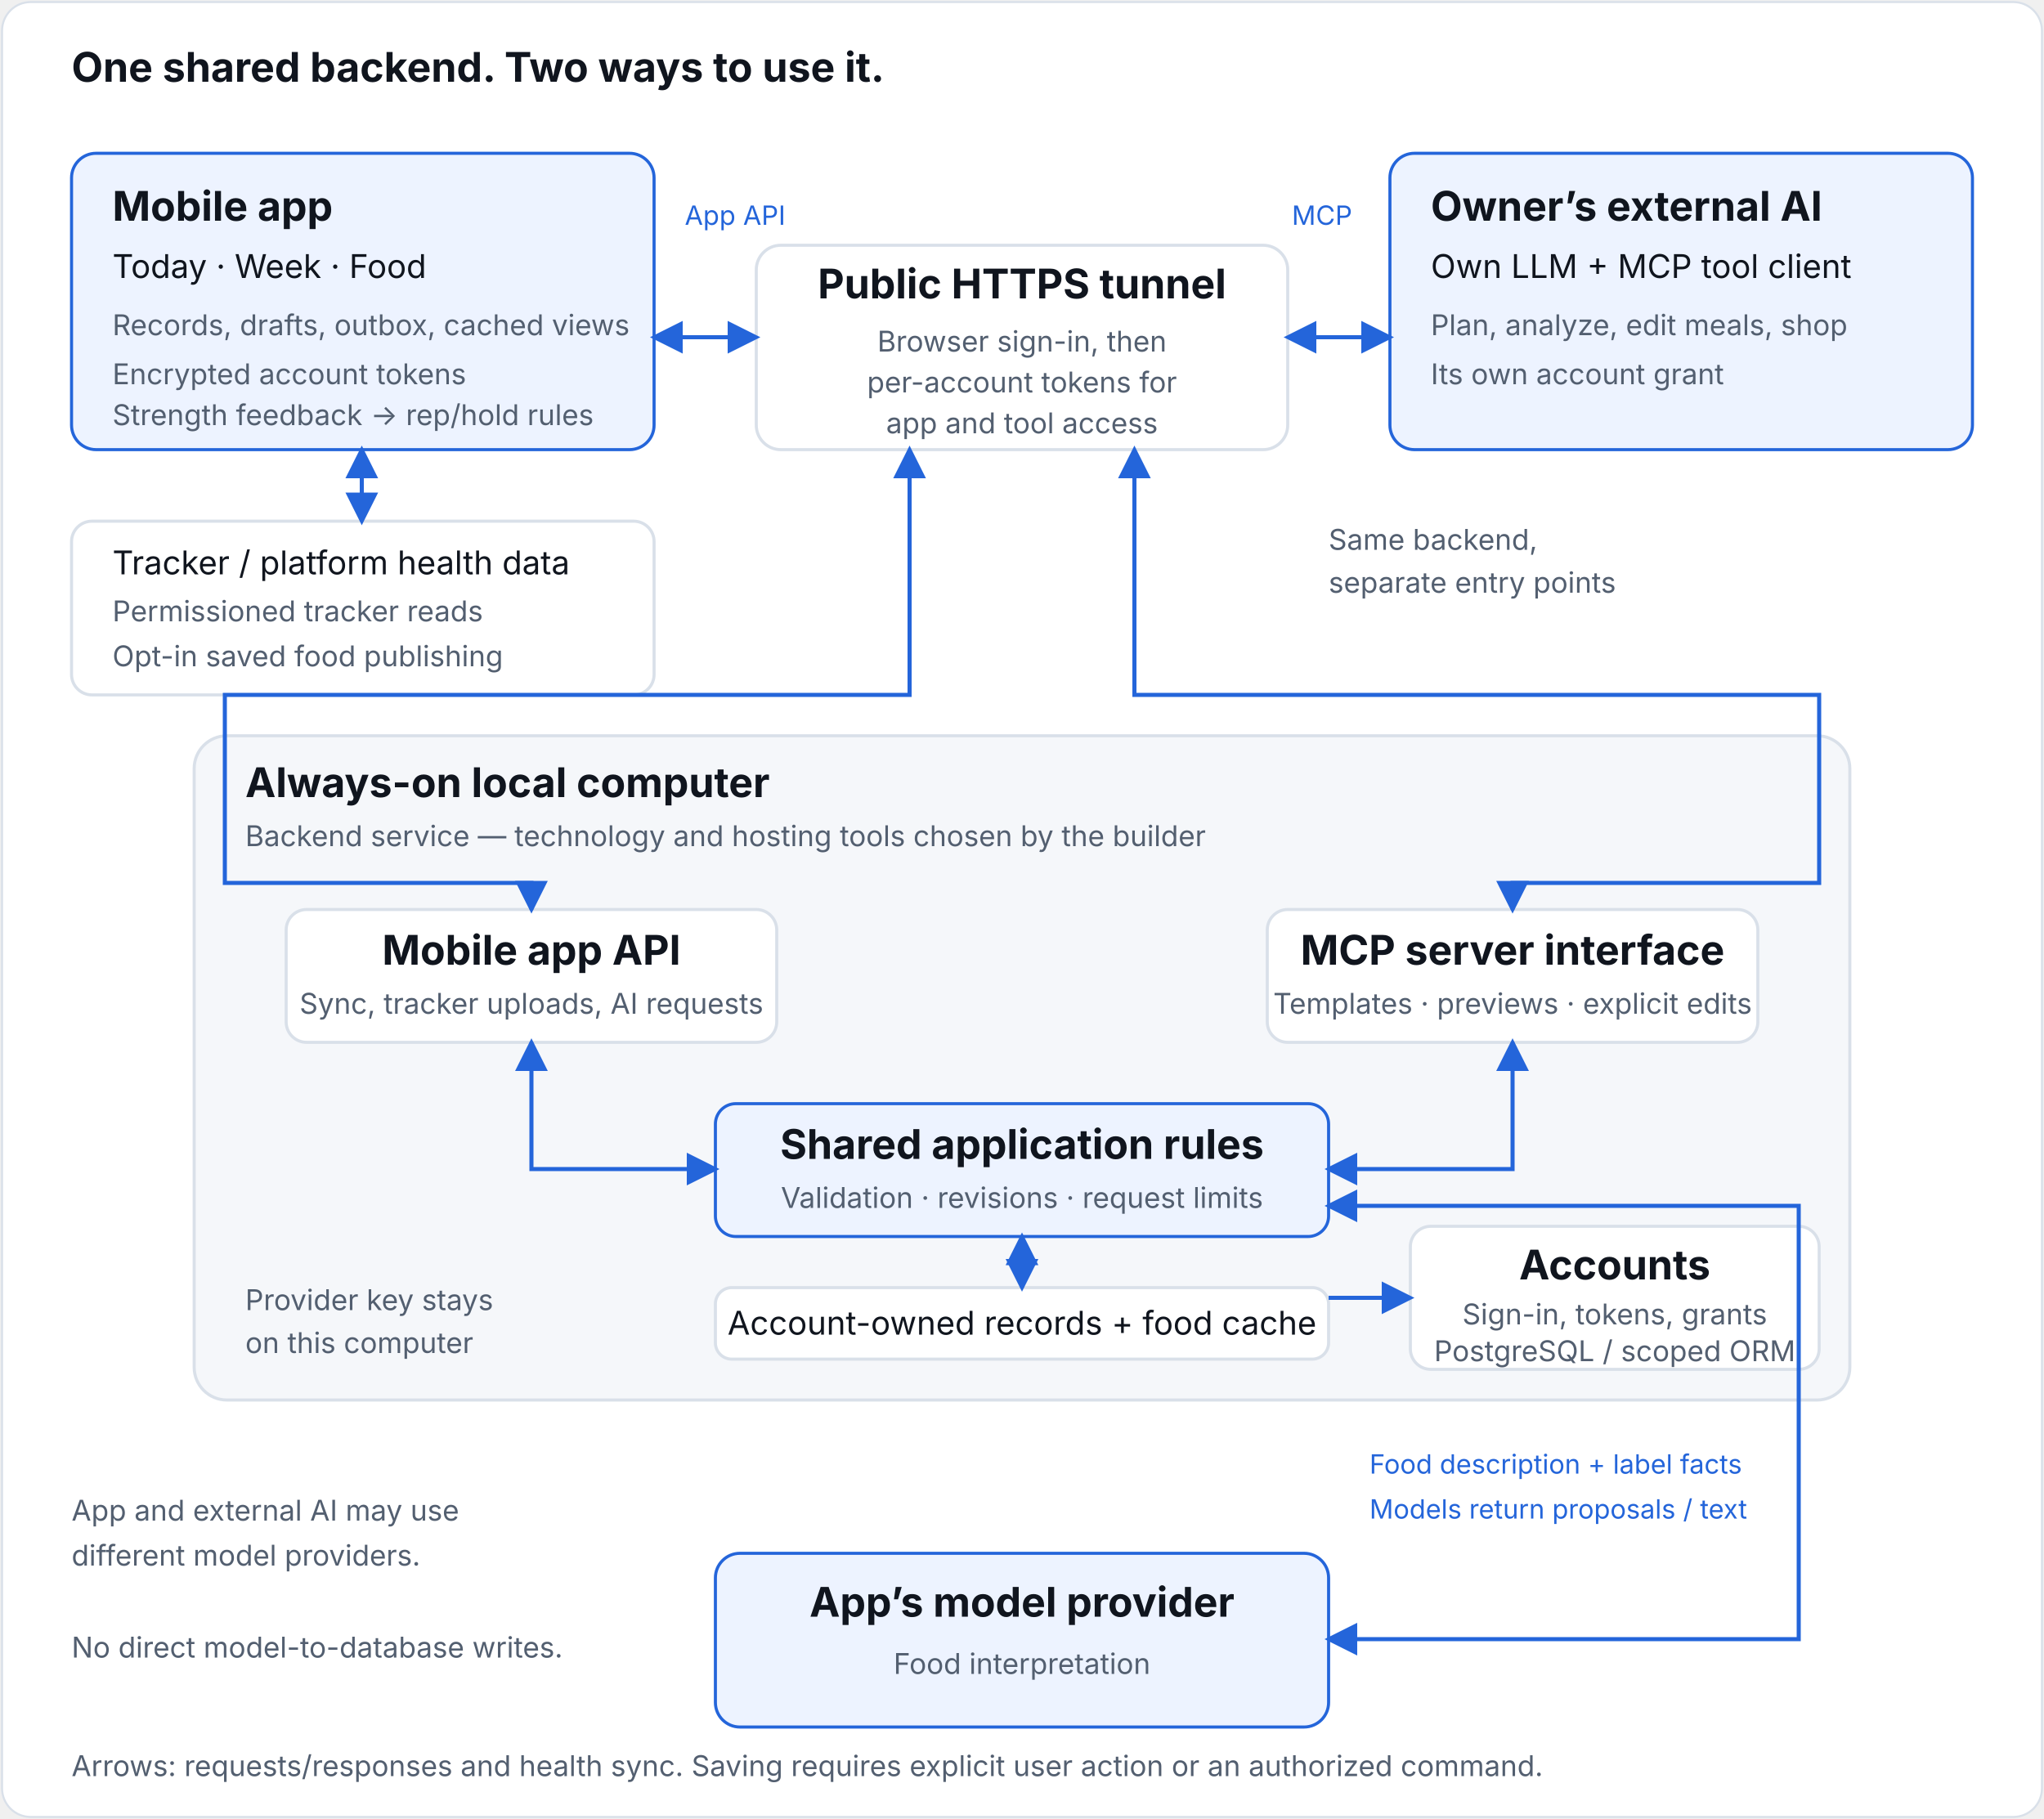
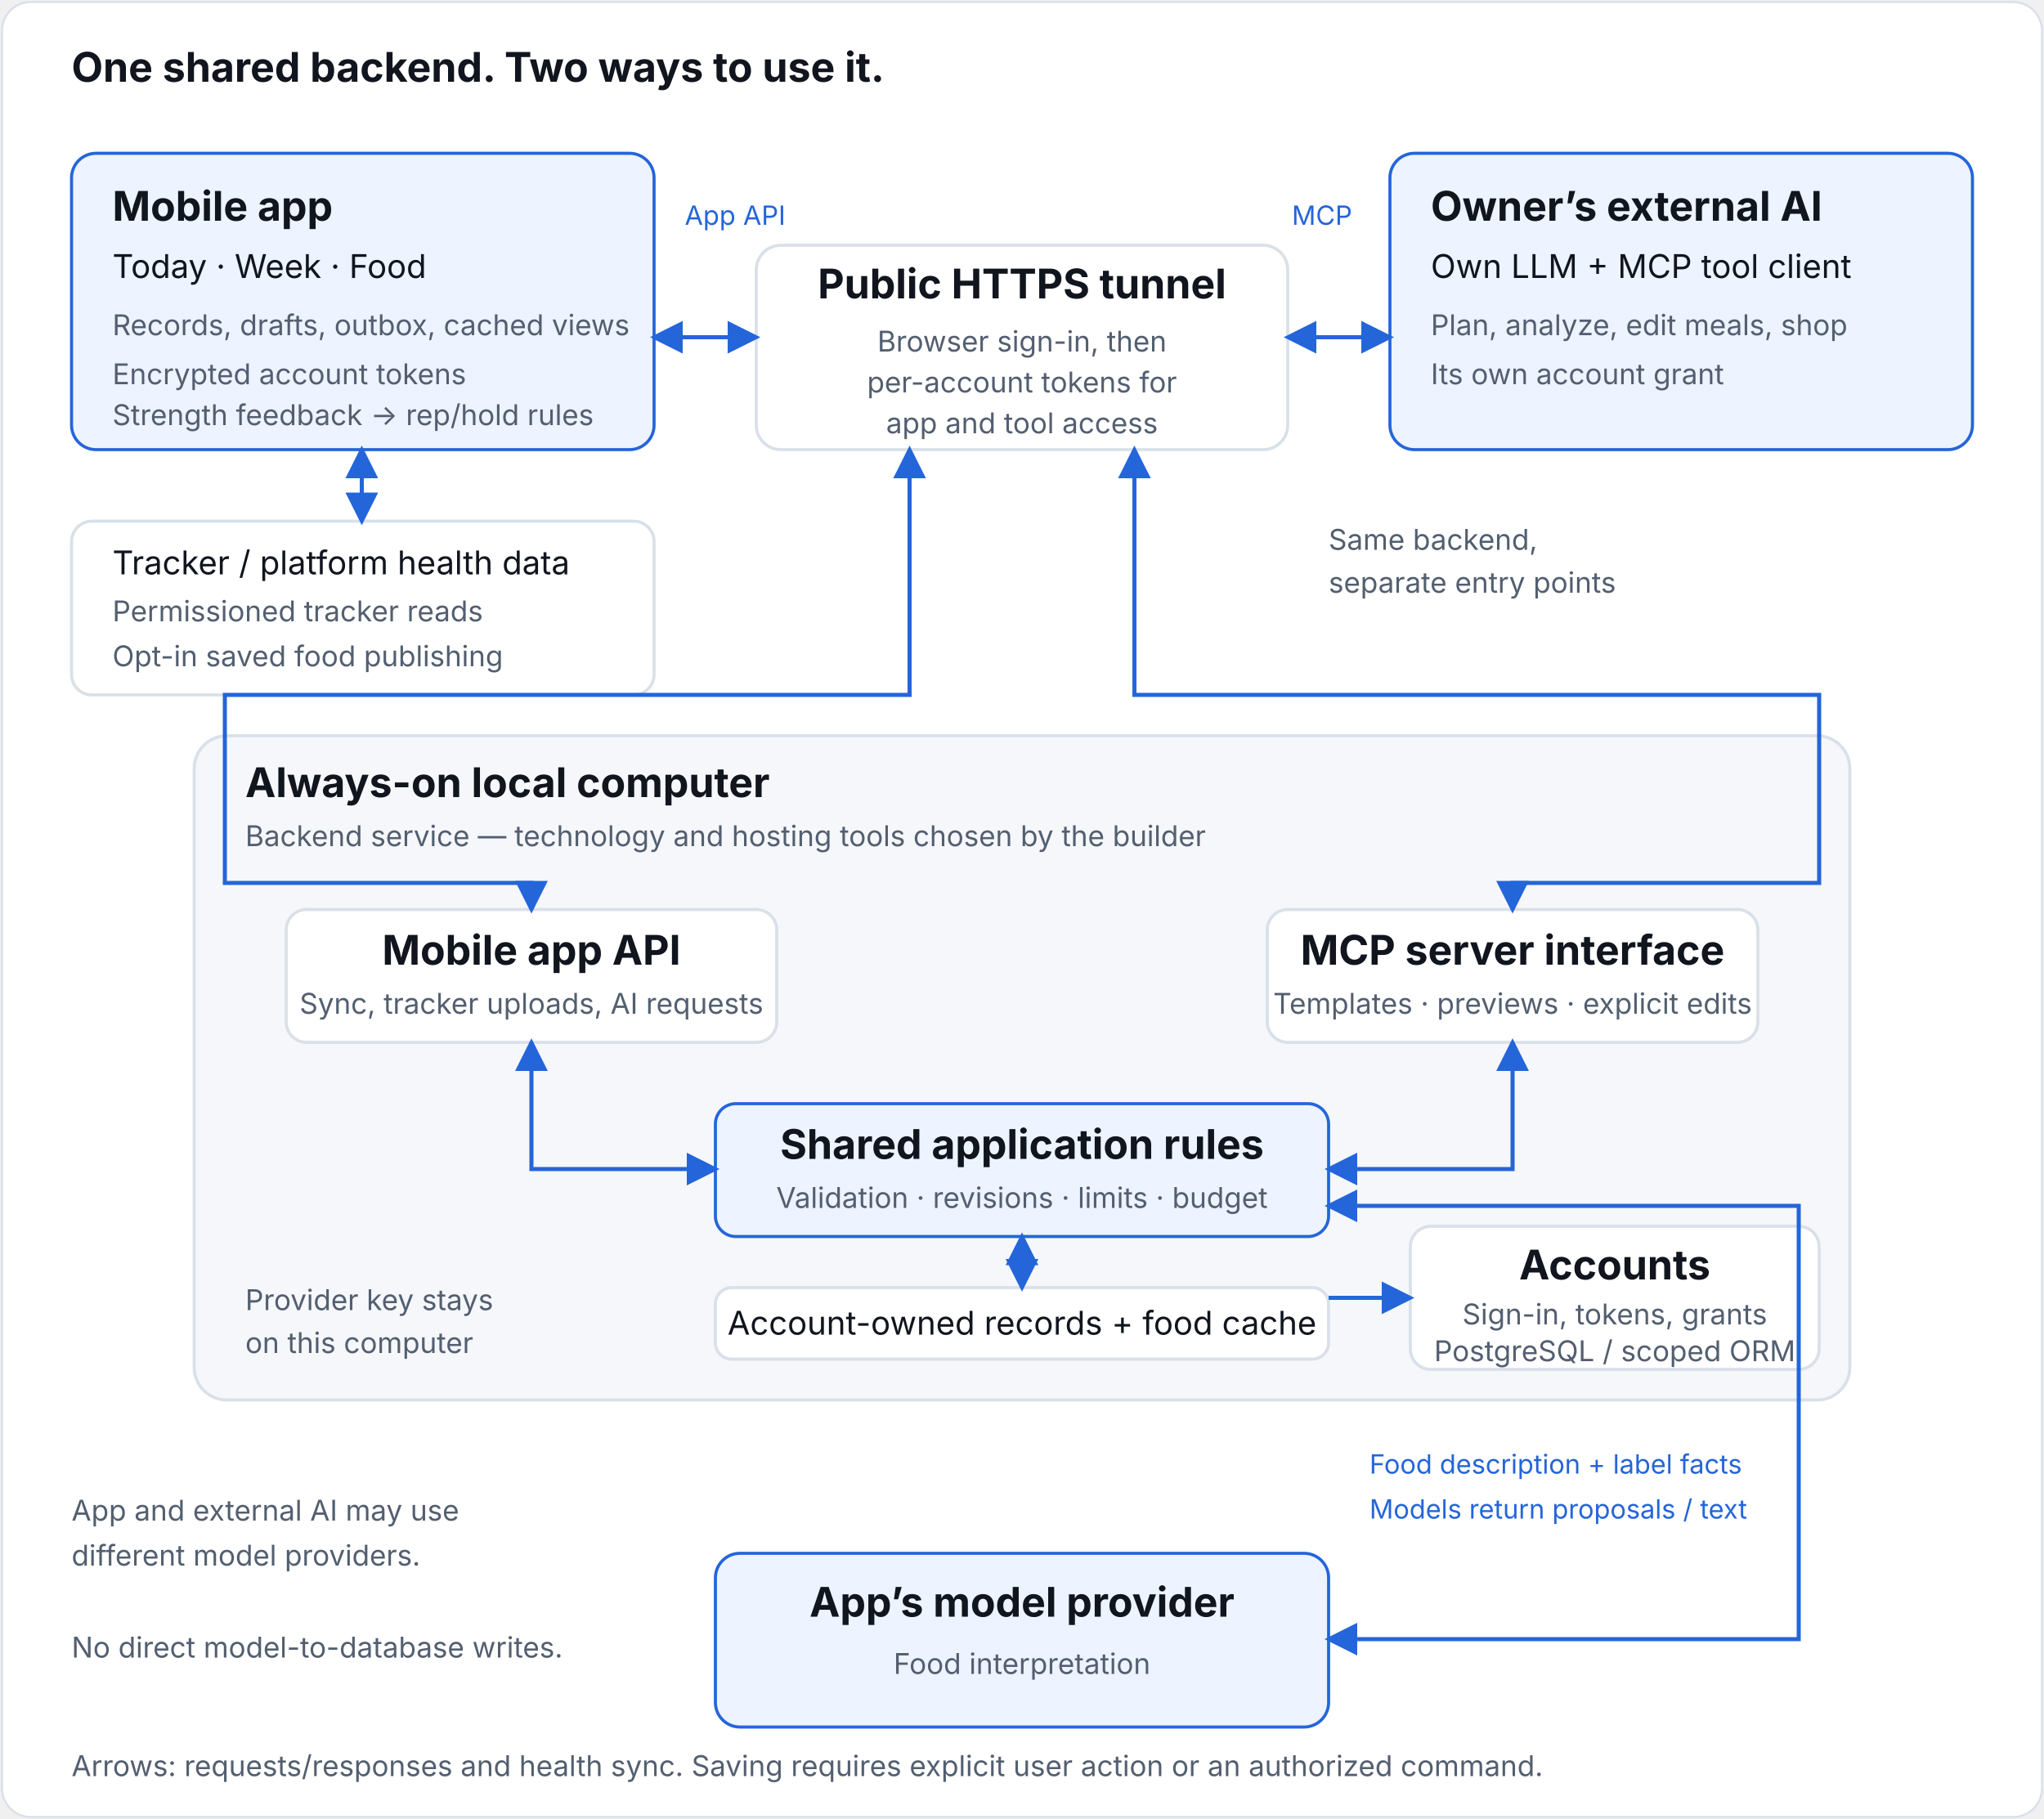
<svg xmlns="http://www.w3.org/2000/svg" viewBox="0 0 1000 890" role="img" aria-labelledby="title desc">
  <defs>
    <marker id="arrow" markerWidth="8" markerHeight="8" refX="7" refY="4" orient="auto-start-reverse">
      <path d="M0 0L8 4L0 8Z" fill="#2465da" />
    </marker>
  </defs>
  <style>text{font-family:system-ui,-apple-system,sans-serif;fill:#10151e;font-size:16px}.head{font-size:20px;font-weight:650}.small{font-size:14px;fill:#535f70}.label{font-size:13px;fill:#2465da}.box{fill:#fff;stroke:#d9e0e9;stroke-width:1.5}.blue{fill:#edf3ff;stroke:#2465da;stroke-width:1.5}.edge{fill:none;stroke:#2465da;stroke-width:2;marker-start:url(#arrow);marker-end:url(#arrow)}.one{fill:none;stroke:#2465da;stroke-width:2;marker-end:url(#arrow)}</style>
  <rect x="1" y="1" width="998" height="888" rx="14" fill="#fff" stroke="#d9e0e9" />
  <text x="35" y="40" class="head">One shared backend. Two ways to use it.</text>
  <rect x="35" y="75" width="285" height="145" rx="12" class="blue" />
  <text x="55" y="108" class="head">Mobile app</text>
  <text x="55" y="136">Today · Week · Food</text>
  <text x="55" y="164" class="small">Records, drafts, outbox, cached views</text>
  <text x="55" y="188" class="small">Encrypted account tokens</text>
  <text x="55" y="208" class="small">Strength feedback → rep/hold rules</text>
  <rect x="680" y="75" width="285" height="145" rx="12" class="blue" />
  <text x="700" y="108" class="head">Owner’s external AI</text>
  <text x="700" y="136">Own LLM + MCP tool client</text>
  <text x="700" y="164" class="small">Plan, analyze, edit meals, shop</text>
  <text x="700" y="188" class="small">Its own account grant</text>
  <rect x="370" y="120" width="260" height="100" rx="12" class="box" />
  <text x="500" y="146" text-anchor="middle" class="head">Public HTTPS tunnel</text>
  <text x="500" y="172" text-anchor="middle" class="small">Browser sign-in, then</text>
  <text x="500" y="192" text-anchor="middle" class="small">per-account tokens for</text>
  <text x="500" y="212" text-anchor="middle" class="small">app and tool access</text>
  <path d="M320 165H370" class="edge" />
  <path d="M630 165H680" class="edge" />
  <text x="335" y="110" class="label">App API</text>
  <text x="632" y="110" class="label">MCP</text>
  <rect x="35" y="255" width="285" height="85" rx="10" class="box" />
  <text x="55" y="281">Tracker / platform health data</text>
  <text x="55" y="304" class="small">Permissioned tracker reads</text>
  <text x="55" y="326" class="small">Opt-in saved food publishing</text>
  <path d="M177 255V220" class="edge" />
  <rect x="95" y="360" width="810" height="325" rx="16" fill="#f5f7fa" stroke="#d9e0e9" stroke-width="1.5" />
  <text x="120" y="390" class="head">Always-on local computer</text>
  <text x="120" y="414" class="small">Backend service — technology and hosting tools chosen by the builder</text>
  <rect x="140" y="445" width="240" height="65" rx="10" class="box" />
  <text x="260" y="472" text-anchor="middle" class="head">Mobile app API</text>
  <text x="260" y="496" text-anchor="middle" class="small">Sync, tracker uploads, AI requests</text>
  <rect x="620" y="445" width="240" height="65" rx="10" class="box" />
  <text x="740" y="472" text-anchor="middle" class="head">MCP server interface</text>
  <text x="740" y="496" text-anchor="middle" class="small">Templates · previews · explicit edits</text>
  <path d="M445 220V340H110V432H260V445" class="edge" />
  <path d="M555 220V340H890V432H740V445" class="edge" />
  <text x="650" y="269" class="small">Same backend,</text>
  <text x="650" y="290" class="small">separate entry points</text>
  <rect x="350" y="540" width="300" height="65" rx="10" class="blue" />
  <text x="500" y="567" text-anchor="middle" class="head">Shared application rules</text>
-   <text x="500" y="591" text-anchor="middle" class="small">Validation · revisions · request limits</text>
+   <text x="500" y="591" text-anchor="middle" class="small">Validation · revisions · limits · budget</text>
  <path d="M260 510V572H350" class="edge" />
  <path d="M740 510V572H650" class="edge" />
  <rect x="350" y="630" width="300" height="35" rx="8" class="box" />
  <text x="500" y="653" text-anchor="middle">Account-owned records + food cache</text>
  <path d="M500 605V630" class="edge" />
  <rect x="690" y="600" width="200" height="70" rx="10" class="box" />
  <text x="790" y="626" text-anchor="middle" class="head">Accounts</text>
  <text x="790" y="648" text-anchor="middle" class="small">Sign-in, tokens, grants</text>
  <text x="790" y="666" text-anchor="middle" class="small">PostgreSQL / scoped ORM</text>
  <path d="M650 635H690" class="one" />
  <text x="120" y="641" class="small">Provider key stays</text>
  <text x="120" y="662" class="small">on this computer</text>
  <rect x="350" y="760" width="300" height="85" rx="12" class="blue" />
  <text x="500" y="791" text-anchor="middle" class="head">App’s model provider</text>
  <text x="500" y="819" text-anchor="middle" class="small">Food interpretation</text>
  <path d="M650 590H880V802H650" class="edge" />
  <text x="670" y="721" class="label">Food description + label facts</text>
  <text x="670" y="743" class="label">Models return proposals / text</text>
  <text x="35" y="744" class="small">App and external AI may use</text>
  <text x="35" y="766" class="small">different model providers.</text>
  <text x="35" y="811" class="small">No direct model-to-database writes.</text>
  <text x="35" y="869" class="small">Arrows: requests/responses and health sync. Saving requires explicit user action or an authorized command.</text>
</svg>
